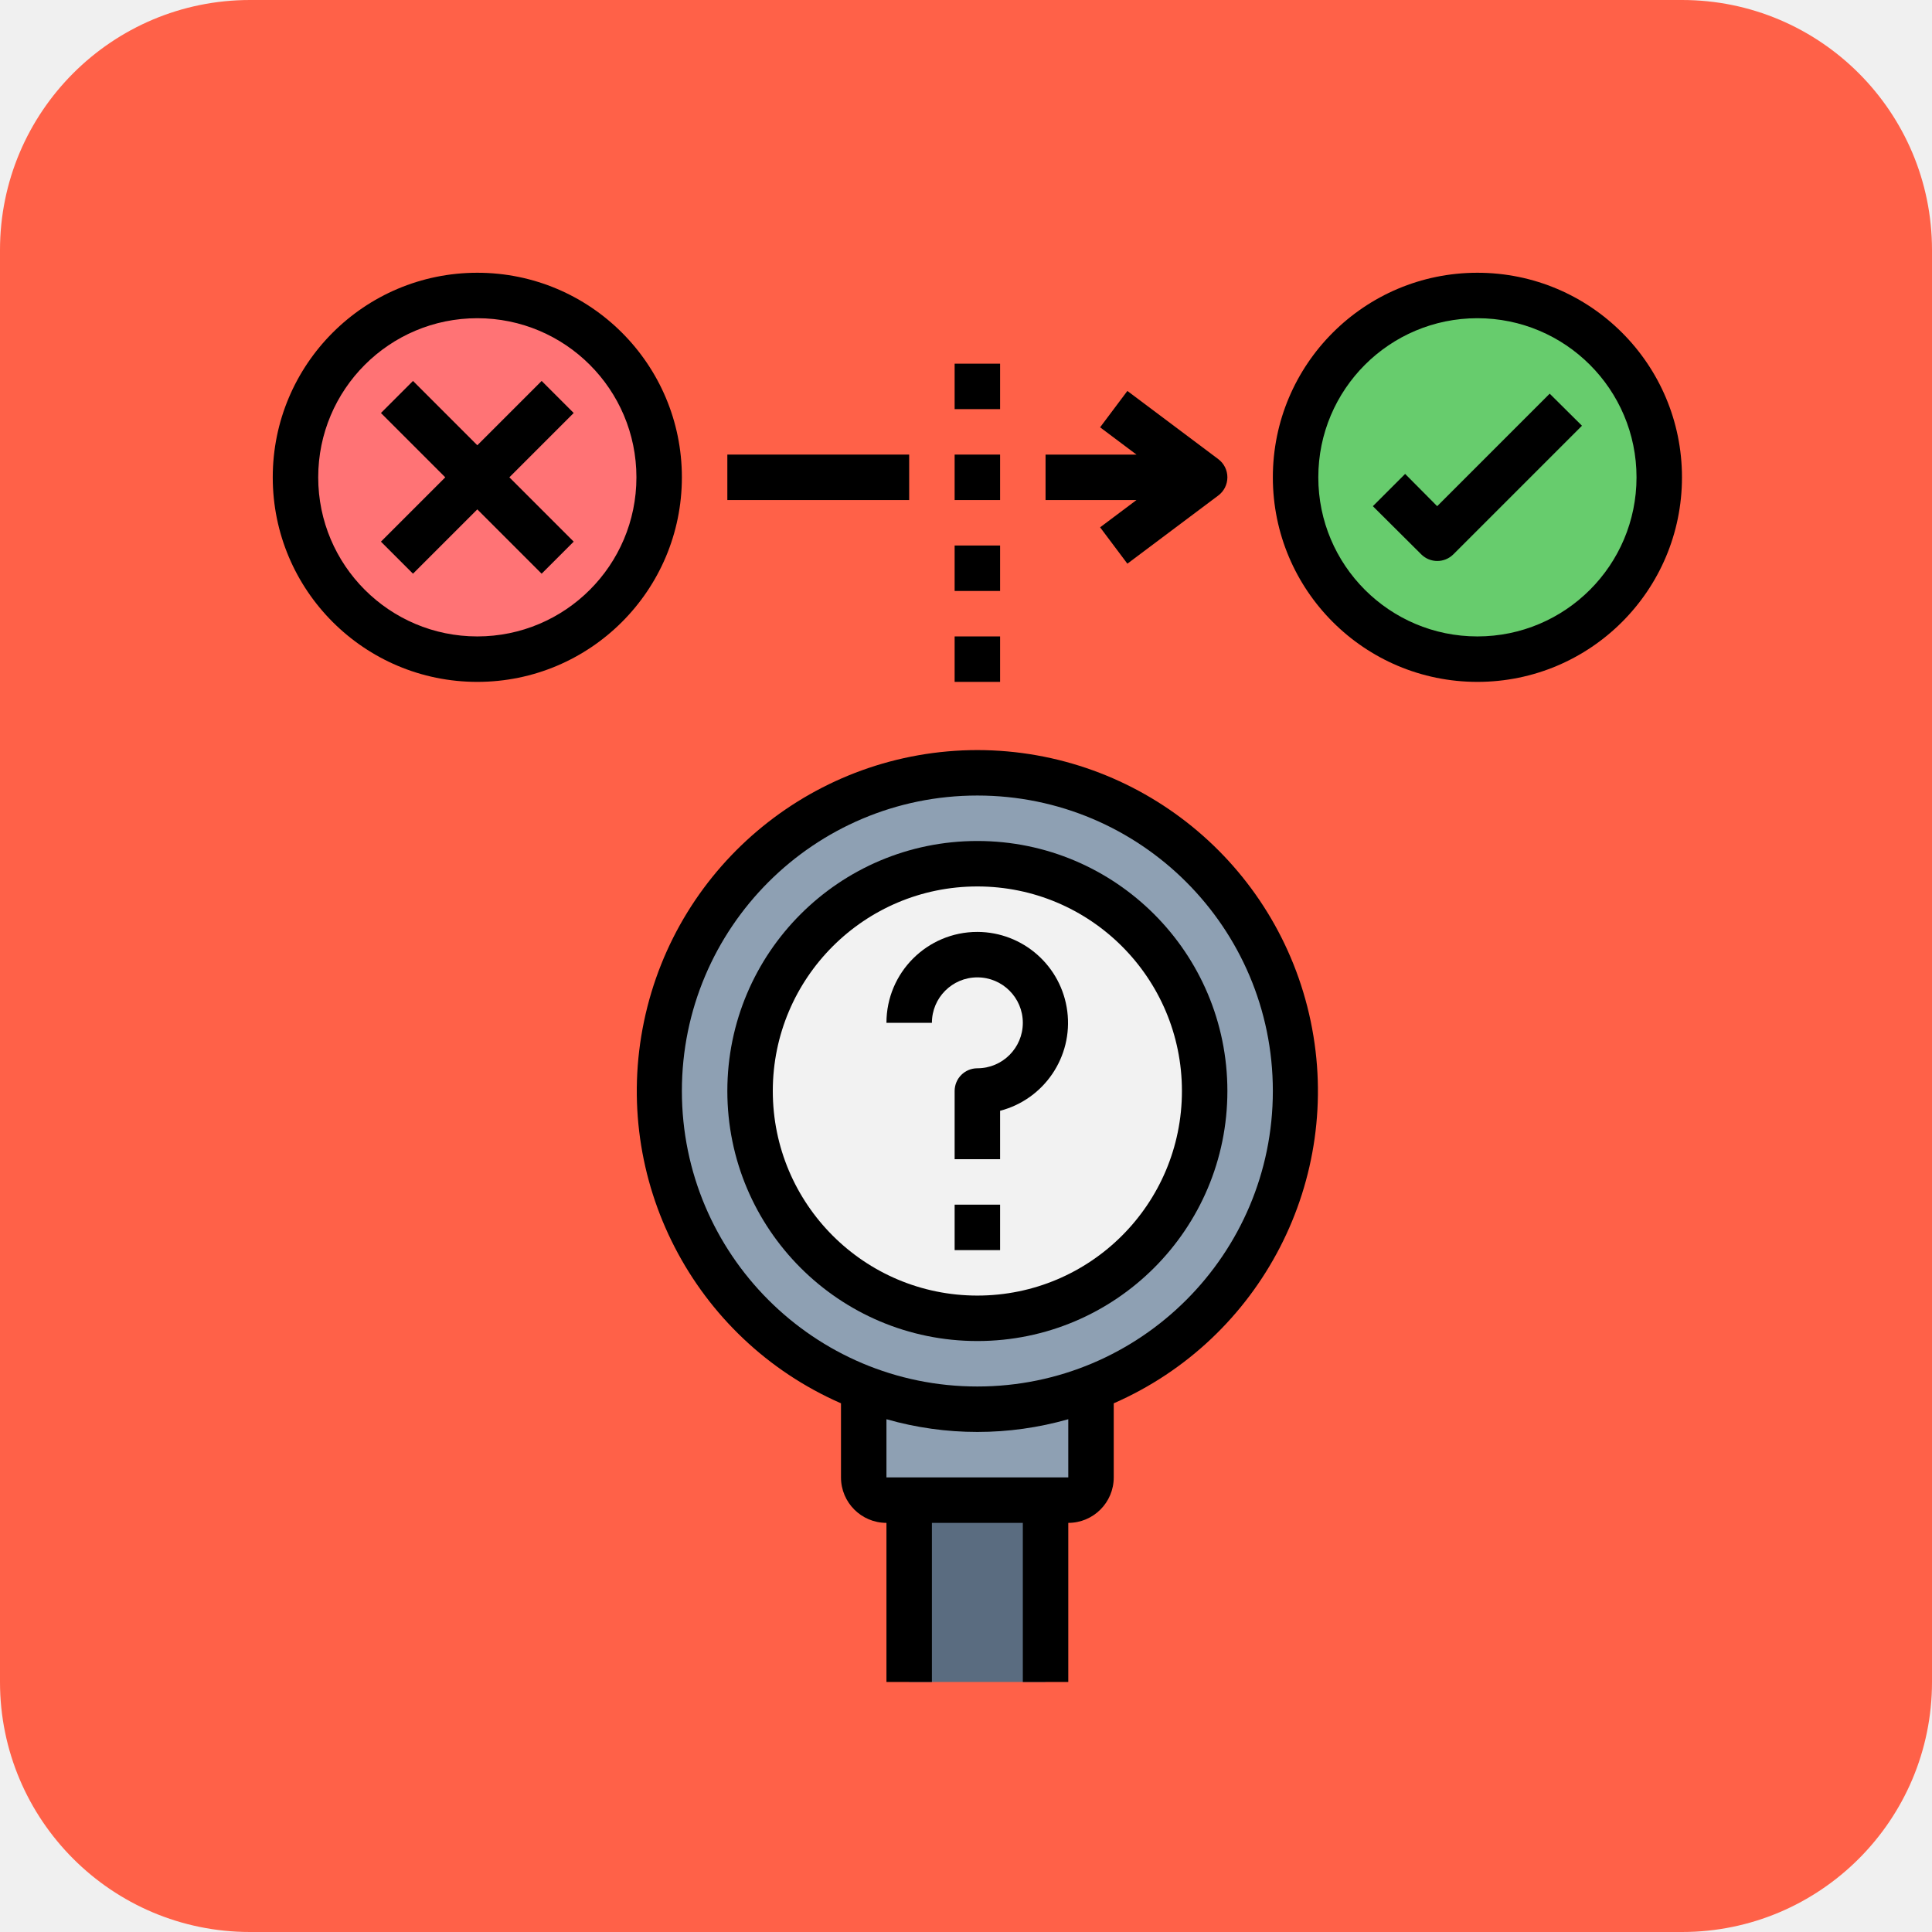
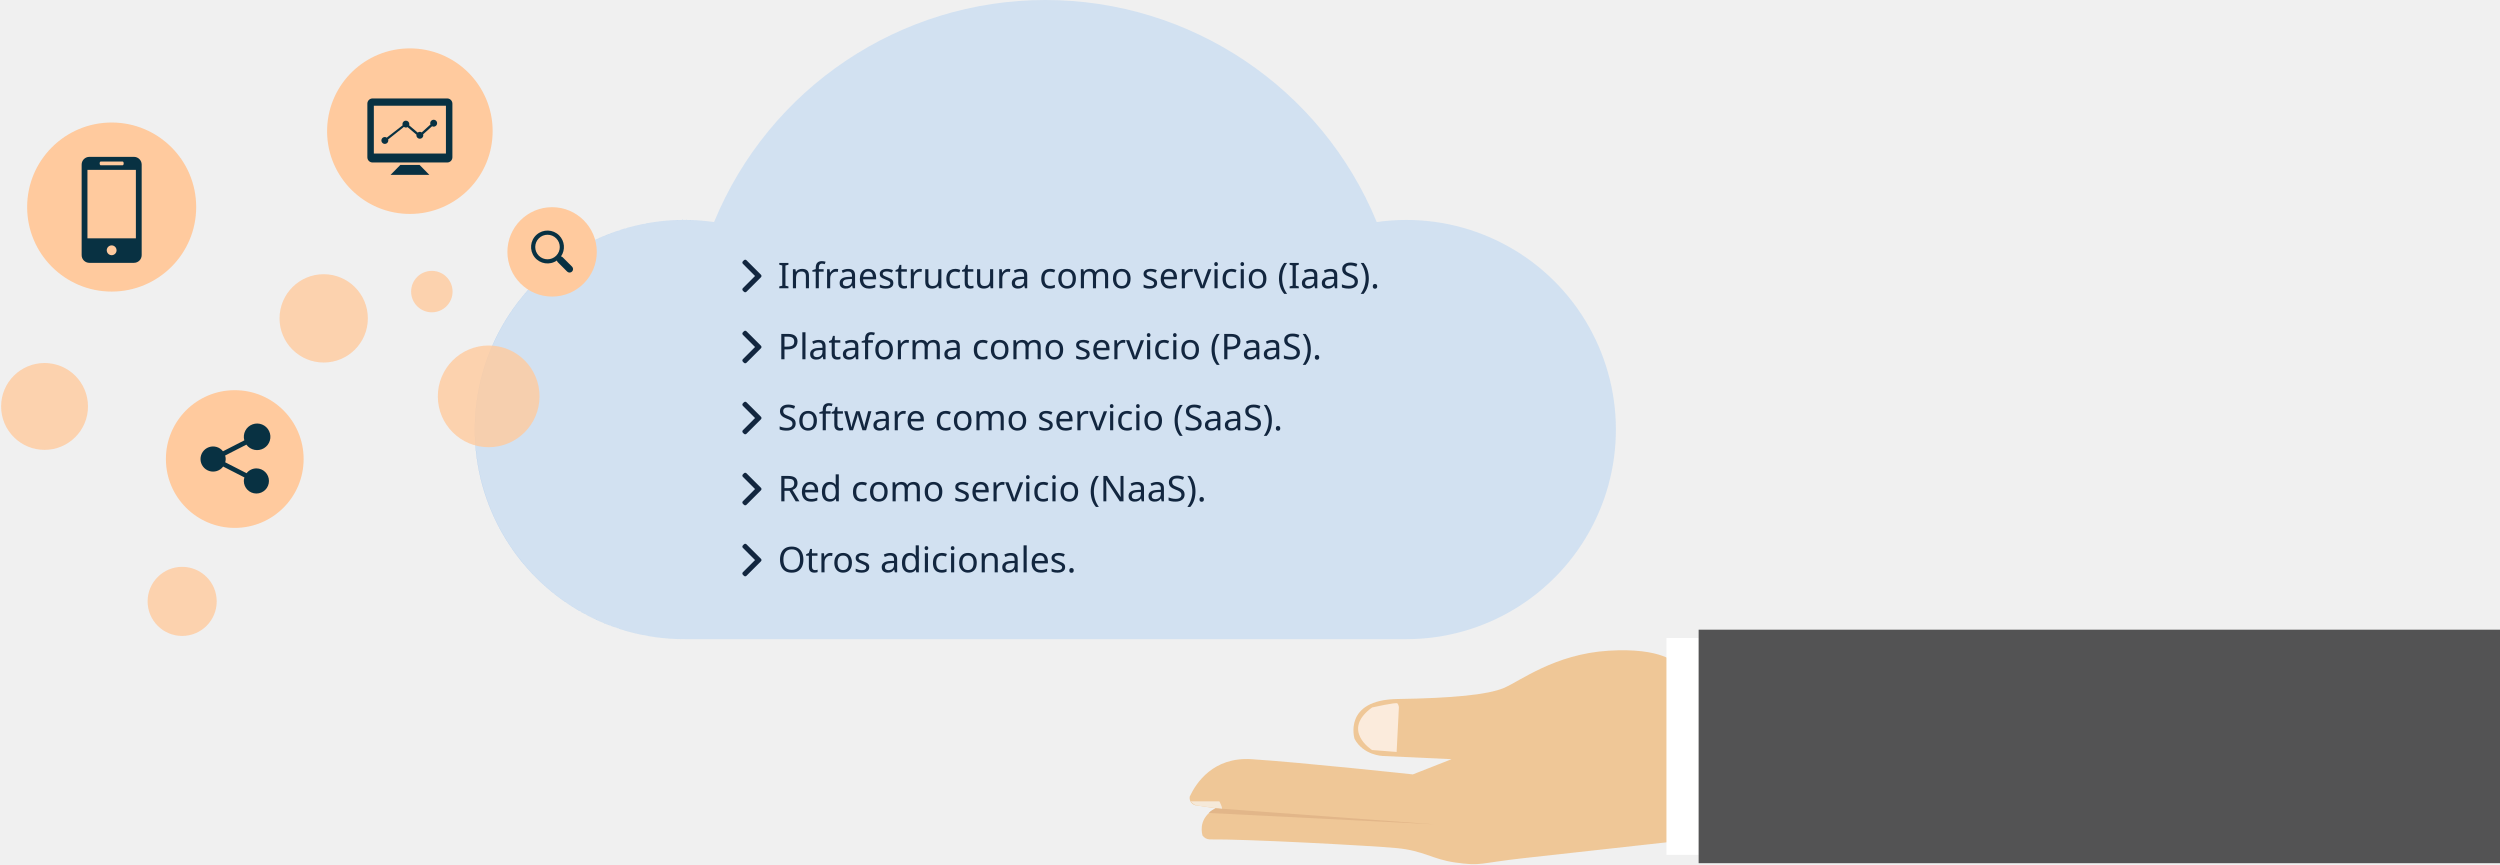
- <svg xmlns="http://www.w3.org/2000/svg" width="85" height="85" viewBox="0 0 85 85">
-   <g id="Grupo_1043939" data-name="Grupo 1043939" transform="translate(-338 -1563)">
-     <rect id="Rectángulo_356043" data-name="Rectángulo 356043" width="85" height="85" rx="11" transform="translate(338 1563)" fill="#ff6148" />
-     <g id="solucion" transform="translate(349 1574)">
-       <path id="Trazado_771041" data-name="Trazado 771041" d="M29,55h6v8H29Z" fill="#5a6c80" />
-       <circle id="Elipse_6093" data-name="Elipse 6093" cx="8" cy="8" r="8" transform="translate(2 2)" fill="#ff7375" />
-       <circle id="Elipse_6094" data-name="Elipse 6094" cx="8" cy="8" r="8" transform="translate(46 2)" fill="#67cc6d" />
-       <path id="Trazado_771042" data-name="Trazado 771042" d="M46,37A14,14,0,1,0,27,50.07V54a1,1,0,0,0,1,1h8a1,1,0,0,0,1-1V50.07A14,14,0,0,0,46,37Z" fill="#8ea0b3" />
-       <circle id="Elipse_6095" data-name="Elipse 6095" cx="10" cy="10" r="10" transform="translate(22 27)" fill="#f2f2f2" />
-       <path id="Trazado_771043" data-name="Trazado 771043" d="M10,19a9,9,0,1,0-9-9,9,9,0,0,0,9,9ZM10,3a7,7,0,1,1-7,7,7,7,0,0,1,7-7Z" />
-       <path id="Trazado_771044" data-name="Trazado 771044" d="M54,1a9,9,0,1,0,9,9A9,9,0,0,0,54,1Zm0,16a7,7,0,1,1,7-7A7,7,0,0,1,54,17Z" />
-       <path id="Trazado_771045" data-name="Trazado 771045" d="M7.17,14.24,10,11.41l2.83,2.83,1.41-1.41L11.41,10l2.83-2.83L12.83,5.76,10,8.59,7.17,5.76,5.76,7.17,8.59,10,5.76,12.83Z" />
-       <path id="Trazado_771046" data-name="Trazado 771046" d="M52.23,11.27,50.82,9.85,49.4,11.27l2.13,2.12a1,1,0,0,0,1.41,0L58.6,7.73,57.18,6.32Z" />
-       <path id="Trazado_771047" data-name="Trazado 771047" d="M32,22a15,15,0,0,0-6,28.74V54a2,2,0,0,0,2,2v7h2V56h4v7h2V56a2,2,0,0,0,2-2V50.74A15,15,0,0,0,32,22Zm4,32H28V51.44a14.57,14.57,0,0,0,8,0Zm-4-4A13,13,0,1,1,45,37,13,13,0,0,1,32,50Z" />
-       <path id="Trazado_771048" data-name="Trazado 771048" d="M32,26A11,11,0,1,0,43,37,11,11,0,0,0,32,26Zm0,20a9,9,0,1,1,9-9A9,9,0,0,1,32,46Z" />
-       <path id="Trazado_771049" data-name="Trazado 771049" d="M21,9h8v2H21Z" />
-       <path id="Trazado_771050" data-name="Trazado 771050" d="M32,30a4,4,0,0,0-4,4h2a2,2,0,1,1,2,2,1,1,0,0,0-1,1v3h2V37.87A4,4,0,0,0,32,30Z" />
-       <path id="Trazado_771051" data-name="Trazado 771051" d="M31,42h2v2H31Z" />
-       <path id="Trazado_771052" data-name="Trazado 771052" d="M37.4,12.2l1.2,1.6,4-3a1,1,0,0,0,0-1.6l-4-3L37.4,7.8,39,9H35v2h4Z" />
-       <path id="Trazado_771053" data-name="Trazado 771053" d="M31,5h2V7H31Z" />
-       <path id="Trazado_771054" data-name="Trazado 771054" d="M31,9h2v2H31Z" />
-       <path id="Trazado_771055" data-name="Trazado 771055" d="M31,13h2v2H31Z" />
-       <path id="Trazado_771056" data-name="Trazado 771056" d="M31,17h2v2H31Z" />
+ <svg xmlns="http://www.w3.org/2000/svg" xmlns:xlink="http://www.w3.org/1999/xlink" width="1126.503" height="389.396" viewBox="0 0 1126.503 389.396">
+   <defs>
+     <clipPath id="clip-path">
+       <path id="Trazado_827368" data-name="Trazado 827368" d="M128.78,156.285a94.453,94.453,0,1,0-13.342,187.959H440.721A94.451,94.451,0,1,0,427.38,156.285a161.421,161.421,0,0,0-298.6,0" transform="translate(-20.987 -56.233)" fill="#d2e1f1" />
+     </clipPath>
+     <linearGradient id="linear-gradient" x1="-0.047" y1="2.381" x2="-0.045" y2="2.381" gradientUnits="objectBoundingBox">
+       <stop offset="0" stop-color="#277cc8" />
+       <stop offset="1" stop-color="#3186e5" />
+     </linearGradient>
+     <clipPath id="clip-path-2">
+       <path id="Trazado_827419" data-name="Trazado 827419" d="M215.287,349.2a20.142,20.142,0,1,0,20.142-20.141A20.142,20.142,0,0,0,215.287,349.2" fill="none" />
+     </clipPath>
+     <linearGradient id="linear-gradient-2" x1="-5.344" y1="8.091" x2="-5.32" y2="8.091" xlink:href="#linear-gradient" />
+     <clipPath id="clip-path-3">
+       <rect id="Rectángulo_378593" data-name="Rectángulo 378593" width="46.832" height="46.832" transform="translate(73.437 405.789)" fill="#ffca9e" />
+     </clipPath>
+     <clipPath id="clip-path-4">
+       <path id="Trazado_827445" data-name="Trazado 827445" d="M119.769,429.2a22.916,22.916,0,1,1-22.916-22.916A22.916,22.916,0,0,1,119.769,429.2" fill="#ffca9e" />
+     </clipPath>
+     <clipPath id="clip-path-5">
+       <rect id="Rectángulo_378585" data-name="Rectángulo 378585" width="19.676" height="19.676" transform="translate(157.405 348.699)" fill="#ffca9e" />
+     </clipPath>
+     <clipPath id="clip-path-6">
+       <path id="Trazado_827437" data-name="Trazado 827437" d="M176.581,358.537a9.338,9.338,0,1,1-9.338-9.338,9.338,9.338,0,0,1,9.338,9.338" fill="#ffca9e" />
+     </clipPath>
+     <clipPath id="clip-path-7">
+       <path id="Trazado_827405" data-name="Trazado 827405" d="M358.073,364.809A37.3,37.3,0,1,0,396.9,329.093c-.53-.022-1.056-.033-1.581-.033a37.306,37.306,0,0,0-37.244,35.749" fill="none" />
+     </clipPath>
+     <linearGradient id="linear-gradient-3" x1="-4.799" y1="4.369" x2="-4.785" y2="4.369" xlink:href="#linear-gradient" />
+     <clipPath id="clip-path-8">
+       <rect id="Rectángulo_378563" data-name="Rectángulo 378563" width="74.608" height="74.609" transform="translate(358.04 329.059)" fill="none" />
+     </clipPath>
+     <clipPath id="clip-path-9">
+       <rect id="Rectángulo_378581" data-name="Rectángulo 378581" width="40.809" height="40.808" transform="translate(362.099 410.057)" fill="#ffca9e" />
+     </clipPath>
+     <clipPath id="clip-path-10">
+       <path id="Trazado_827433" data-name="Trazado 827433" d="M402.408,430.461a19.9,19.9,0,1,1-19.9-19.9,19.9,19.9,0,0,1,19.9,19.9" fill="#ffca9e" />
+     </clipPath>
+     <clipPath id="clip-path-11">
+       <path id="Trazado_827393" data-name="Trazado 827393" d="M211.411,513.422a31.029,31.029,0,1,0,31.029-31.029,31.028,31.028,0,0,0-31.029,31.029" fill="none" />
+     </clipPath>
+     <linearGradient id="linear-gradient-4" x1="-3.407" y1="2.782" x2="-3.391" y2="2.782" xlink:href="#linear-gradient" />
+     <clipPath id="clip-path-12">
+       <rect id="Rectángulo_378577" data-name="Rectángulo 378577" width="32.134" height="32.134" transform="translate(292.671 485.632)" fill="#ffca9e" />
+     </clipPath>
+     <clipPath id="clip-path-13">
+       <path id="Trazado_827429" data-name="Trazado 827429" d="M324.3,501.7a15.567,15.567,0,1,1-15.567-15.567A15.568,15.568,0,0,1,324.3,501.7" fill="#ffca9e" />
+     </clipPath>
+     <clipPath id="clip-path-14">
+       <path id="Trazado_827413" data-name="Trazado 827413" d="M274.882,429.2a38.088,38.088,0,1,0,38.088-38.088A38.088,38.088,0,0,0,274.882,429.2" fill="none" />
+     </clipPath>
+     <linearGradient id="linear-gradient-5" x1="-3.609" y1="3.464" x2="-3.595" y2="3.464" xlink:href="#linear-gradient" />
+     <clipPath id="clip-path-15">
+       <rect id="Rectángulo_378583" data-name="Rectángulo 378583" width="40.147" height="40.147" transform="translate(286.653 328.997)" fill="#ffca9e" />
+     </clipPath>
+     <clipPath id="clip-path-16">
+       <path id="Trazado_827435" data-name="Trazado 827435" d="M326.3,349.071A19.573,19.573,0,1,1,306.727,329.5,19.573,19.573,0,0,1,326.3,349.071" fill="#ffca9e" />
+     </clipPath>
+     <clipPath id="clip-path-17">
+       <path id="Trazado_827392" data-name="Trazado 827392" d="M263.049,551.608" transform="translate(-263.049 -551.608)" fill="none" />
+     </clipPath>
+   </defs>
+   <g id="Grupo_1079626" data-name="Grupo 1079626" transform="translate(-293.497 -6468.432)">
+     <g id="Grupo_1078728" data-name="Grupo 1078728" transform="translate(0 2.61)">
+       <g id="Grupo_1078559" data-name="Grupo 1078559" transform="translate(507.465 6465.821)">
+         <g id="Grupo_1078558" data-name="Grupo 1078558" transform="translate(0 0)" clip-path="url(#clip-path)">
+           <path id="Trazado_827456" data-name="Trazado 827456" d="M0,0H514.185V288.011H0Z" transform="translate(0 0)" fill="#d2e1f1" />
+         </g>
+       </g>
+       <path id="Trazado_827369" data-name="Trazado 827369" d="M440.721,155.343h0a95.28,95.28,0,0,0-13.342.942,161.421,161.421,0,0,0-298.6,0,94.453,94.453,0,1,0-13.341,187.959H440.721a94.451,94.451,0,0,0,0-188.9h0a94.451,94.451,0,0,1,0,188.9H115.438a94.451,94.451,0,1,1,13.341-187.959,161.421,161.421,0,0,1,298.6,0,95.28,95.28,0,0,1,13.342-.942Z" transform="translate(486.478 6409.588)" fill="url(#linear-gradient)" />
+       <path id="Trazado_827451" data-name="Trazado 827451" d="M315.514,571.041c-24.266,1.526-39.842,13.741-47.146,16.8s-23.127,4.58-47.877,4.962-19.374,17.941-19.374,17.941c3.956,7.443,12.68,7.73,12.68,7.73l31.04,1.447-17.447,6.855s-49.5-5.344-72.629-6.855c-17.358-1.134-25.116,10.821-27.906,16.856a3.427,3.427,0,0,0,3.189,4.018l8.488,1.248c-6.944,3.811-6.666,9.366-5.935,12.241a4.117,4.117,0,0,0,3.2,1.786c15.522-.245,72.888,2.84,84.294,3.913,12.171,1.145,16.017,5.024,26.373,6.488,12,1.7,10.47.314,30.43-1.908,20.072-2.234,68.977-7.635,68.977-7.635V576.766s-6.086-7.252-30.352-5.726" transform="translate(702.735 6187.993)" fill="#efc797" />
+       <path id="Trazado_827453" data-name="Trazado 827453" d="M127.257,630.287H140.14s1.425,2.5,1.167,3.5l-10.462-1.5a4.565,4.565,0,0,1-3.588-2" transform="translate(702.799 6196.621)" fill="#f5e9d9" />
+       <path id="Trazado_827454" data-name="Trazado 827454" d="M137.427,633.014l98.8,7.252-101.806-5.119s.433-.94,3.008-2.133" transform="translate(703.838 6197.017)" fill="#e2b689" />
+       <path id="Trazado_827455" data-name="Trazado 827455" d="M211.481,593.592l-1.015,20.04-11.056-.859s-14.2-8.875,0-19.181c0,0,10.893-2.455,11.411-1.837a3.174,3.174,0,0,1,.66,1.837" transform="translate(712.354 6191.015)" fill="#fbebdc" />
+       <rect id="Rectángulo_378598" data-name="Rectángulo 378598" width="14.505" height="97.716" transform="translate(1044.402 6753.308)" fill="#fff" />
+       <rect id="Rectángulo_378599" data-name="Rectángulo 378599" width="361.093" height="105.213" transform="translate(1058.907 6749.56)" fill="#535354" />
+       <text id="Infraestructura_como_servicio_IaaS_._Plataforma_como_servicio_PaaS_._Software_como_servicio_SaaS_._Red_como_servicio_NaaS_._Otros_adicionales." data-name="Infraestructura como servicio (IaaS). Plataforma como servicio (PaaS). Software como servicio (SaaS). Red como servicio (NaaS). Otros adicionales." transform="translate(644 6578.708)" fill="#12263f" font-size="16" font-family="SegoeUI, Segoe UI">
+         <tspan x="0" y="17">Infraestructura como servicio (IaaS).</tspan>
+         <tspan x="0" y="49">Plataforma como servicio (PaaS).</tspan>
+         <tspan x="0" y="81">Software como servicio (SaaS).</tspan>
+         <tspan x="0" y="113">Red como servicio (NaaS).</tspan>
+         <tspan x="0" y="145">Otros adicionales.</tspan>
+       </text>
+       <g id="Grupo_944" data-name="Grupo 944" transform="translate(628 6582.851)">
+         <g id="Grupo_423" data-name="Grupo 423">
+           <path id="Trazado_635" data-name="Trazado 635" d="M8.385,6.763,1.856.234A.8.8,0,0,0,.725.23l0,0L.24.715a.8.8,0,0,0,0,1.131l0,0L5.722,7.332.234,12.82a.8.8,0,0,0,0,1.131l0,0,.481.481a.8.8,0,0,0,1.131,0l0,0L8.385,7.9a.81.81,0,0,0,0-1.139Z" transform="translate(0.002 0.002)" fill="#12263f" />
+         </g>
+       </g>
+       <g id="Grupo_944-2" data-name="Grupo 944" transform="translate(628 6646.851)">
+         <g id="Grupo_423-2" data-name="Grupo 423">
+           <path id="Trazado_635-2" data-name="Trazado 635" d="M8.385,6.763,1.856.234A.8.8,0,0,0,.725.23l0,0L.24.715a.8.8,0,0,0,0,1.131l0,0L5.722,7.332.234,12.82a.8.8,0,0,0,0,1.131l0,0,.481.481a.8.8,0,0,0,1.131,0l0,0L8.385,7.9a.81.81,0,0,0,0-1.139Z" transform="translate(0.002 0.002)" fill="#12263f" />
+         </g>
+       </g>
+       <g id="Grupo_944-3" data-name="Grupo 944" transform="translate(628 6614.851)">
+         <g id="Grupo_423-3" data-name="Grupo 423">
+           <path id="Trazado_635-3" data-name="Trazado 635" d="M8.385,6.763,1.856.234A.8.8,0,0,0,.725.23l0,0L.24.715a.8.8,0,0,0,0,1.131l0,0L5.722,7.332.234,12.82a.8.8,0,0,0,0,1.131l0,0,.481.481a.8.8,0,0,0,1.131,0l0,0L8.385,7.9a.81.81,0,0,0,0-1.139Z" transform="translate(0.002 0.002)" fill="#12263f" />
+         </g>
+       </g>
+       <g id="Grupo_944-4" data-name="Grupo 944" transform="translate(628 6678.851)">
+         <g id="Grupo_423-4" data-name="Grupo 423">
+           <path id="Trazado_635-4" data-name="Trazado 635" d="M8.385,6.763,1.856.234A.8.8,0,0,0,.725.23l0,0L.24.715a.8.8,0,0,0,0,1.131l0,0L5.722,7.332.234,12.82a.8.8,0,0,0,0,1.131l0,0,.481.481a.8.8,0,0,0,1.131,0l0,0L8.385,7.9a.81.81,0,0,0,0-1.139Z" transform="translate(0.002 0.002)" fill="#12263f" />
+         </g>
+       </g>
+       <g id="Grupo_944-5" data-name="Grupo 944" transform="translate(628 6710.851)">
+         <g id="Grupo_423-5" data-name="Grupo 423">
+           <path id="Trazado_635-5" data-name="Trazado 635" d="M8.385,6.763,1.856.234A.8.8,0,0,0,.725.23l0,0L.24.715a.8.8,0,0,0,0,1.131l0,0L5.722,7.332.234,12.82a.8.8,0,0,0,0,1.131l0,0,.481.481a.8.8,0,0,0,1.131,0l0,0L8.385,7.9a.81.81,0,0,0,0-1.139Z" transform="translate(0.002 0.002)" fill="#12263f" />
+         </g>
+       </g>
+       <g id="Grupo_1078727" data-name="Grupo 1078727" transform="translate(6856 11828.877)">
+         <g id="Grupo_1078653" data-name="Grupo 1078653" transform="translate(-6549.156 -5598.756)">
+           <g id="Grupo_1078652" data-name="Grupo 1078652" clip-path="url(#clip-path-2)">
+             <rect id="Rectángulo_378570" data-name="Rectángulo 378570" width="40.283" height="40.283" transform="translate(215.287 329.06)" fill="#ffca9e" />
+           </g>
+         </g>
+         <path id="Trazado_827420" data-name="Trazado 827420" d="M255.57,349.2h0a20.142,20.142,0,1,1-20.141-20.142A20.141,20.141,0,0,1,255.57,349.2h0a20.142,20.142,0,1,0-20.141,20.141A20.142,20.142,0,0,0,255.57,349.2Z" transform="translate(-6549.156 -5598.756)" fill="url(#linear-gradient-2)" />
+         <path id="Trazado_827422" data-name="Trazado 827422" d="M238.607,341.771a7.41,7.41,0,1,0-1.015,11.315,1.571,1.571,0,0,0,.425.786l4.2,4.207a1.566,1.566,0,0,0,2.215-2.214l-4.205-4.206a1.555,1.555,0,0,0-.785-.422,7.42,7.42,0,0,0-.838-9.466m-1.33,9.151a5.531,5.531,0,1,1,0-7.824,5.538,5.538,0,0,1,0,7.824" transform="translate(-6549.156 -5598.756)" fill="#083142" />
+       </g>
+       <g id="Grupo_1078712" data-name="Grupo 1078712" transform="translate(416.844 6215.221)" opacity="0.8">
+         <g id="Grupo_1078711" data-name="Grupo 1078711">
+           <g id="Grupo_1078710" data-name="Grupo 1078710" clip-path="url(#clip-path-3)">
+             <g id="Grupo_1078709" data-name="Grupo 1078709">
+               <g id="Grupo_1078708" data-name="Grupo 1078708" clip-path="url(#clip-path-4)">
+                 <rect id="Rectángulo_378592" data-name="Rectángulo 378592" width="45.832" height="45.832" transform="translate(73.937 406.289)" fill="#ffca9e" />
+               </g>
+             </g>
+             <path id="Trazado_827446" data-name="Trazado 827446" d="M119.769,429.2h0a22.916,22.916,0,1,1-22.916-22.916A22.916,22.916,0,0,1,119.769,429.2h0a22.916,22.916,0,1,0-22.916,22.916A22.916,22.916,0,0,0,119.769,429.2Z" fill="#ffca9e" />
+           </g>
+         </g>
+       </g>
+       <g id="Grupo_1078692" data-name="Grupo 1078692" transform="translate(320.844 6238.675)" opacity="0.8">
+         <g id="Grupo_1078691" data-name="Grupo 1078691">
+           <g id="Grupo_1078690" data-name="Grupo 1078690" clip-path="url(#clip-path-5)">
+             <g id="Grupo_1078689" data-name="Grupo 1078689">
+               <g id="Grupo_1078688" data-name="Grupo 1078688" clip-path="url(#clip-path-6)">
+                 <rect id="Rectángulo_378584" data-name="Rectángulo 378584" width="18.676" height="18.676" transform="translate(157.905 349.199)" fill="#ffca9e" />
+               </g>
+             </g>
+             <path id="Trazado_827438" data-name="Trazado 827438" d="M176.581,358.537h0a9.338,9.338,0,1,1-9.338-9.338,9.338,9.338,0,0,1,9.338,9.338h0a9.338,9.338,0,1,0-9.338,9.338,9.338,9.338,0,0,0,9.338-9.338Z" fill="#ffca9e" />
+           </g>
+         </g>
+       </g>
+       <g id="Grupo_1078725" data-name="Grupo 1078725" transform="translate(6632 11757.318)">
+         <g id="Grupo_1078631" data-name="Grupo 1078631" transform="translate(-6549.156 -5598.756)">
+           <g id="Grupo_1078630" data-name="Grupo 1078630" clip-path="url(#clip-path-7)">
+             <rect id="Rectángulo_378562" data-name="Rectángulo 378562" width="78.548" height="79.338" transform="translate(354.072 404.363) rotate(-87.61)" fill="#ffca9e" />
+           </g>
+         </g>
+         <path id="Trazado_827406" data-name="Trazado 827406" d="M432.616,367.918h0a37.305,37.305,0,0,1-37.246,35.75q-.787,0-1.581-.033a37.306,37.306,0,0,1-35.75-37.245q0-.788.034-1.581a37.305,37.305,0,0,1,37.245-35.75q.786,0,1.58.033a37.3,37.3,0,0,1,35.75,37.244q0,.787-.032,1.582h0q.033-.793.032-1.582a37.3,37.3,0,0,0-35.75-37.244q-.794-.033-1.58-.033a37.305,37.305,0,0,0-37.245,35.75q-.035.794-.034,1.581a37.307,37.307,0,0,0,35.75,37.245q.793.033,1.581.033a37.305,37.305,0,0,0,37.246-35.75Z" transform="translate(-6549.156 -5598.756)" fill="url(#linear-gradient-3)" />
+         <path id="Trazado_827408" data-name="Trazado 827408" d="M412.175,351.62H378.522a2.344,2.344,0,0,0-2.338,2.329v24.2a2.344,2.344,0,0,0,2.338,2.329h33.653a2.336,2.336,0,0,0,2.329-2.329v-24.2a2.336,2.336,0,0,0-2.329-2.329m-.586,24.812H379.107V354.889h32.482Z" transform="translate(-6549.156 -5598.756)" fill="#083142" />
+         <path id="Trazado_827409" data-name="Trazado 827409" d="M391.032,381.587l-4.409,4.481h17.506l-4.4-4.481Z" transform="translate(-6549.156 -5598.756)" fill="#083142" />
+         <path id="Trazado_827410" data-name="Trazado 827410" d="M384.062,372.113a1.567,1.567,0,0,0,1.566-1.558,1.441,1.441,0,0,0-.1-.442c2-1.606,5.523-4.44,7.131-5.678a1.518,1.518,0,0,0,.882.306,1.492,1.492,0,0,0,.748-.218c1.034.876,2.786,2.371,4.037,3.429a2.06,2.06,0,0,0-.055.265,1.562,1.562,0,1,0,3.124,0,1.538,1.538,0,0,0-.088-.425l4.04-3.645a1.534,1.534,0,0,0,.713.191,1.561,1.561,0,1,0-1.445-.978c-1.125,1.02-2.866,2.594-3.951,3.573a1.474,1.474,0,0,0-.827-.274,1.5,1.5,0,0,0-.956.362c-1.036-.884-2.7-2.3-3.887-3.308a1.411,1.411,0,0,0,.105-.53,1.557,1.557,0,1,0-3.114,0,1.5,1.5,0,0,0,.1.539l-7.163,5.573a1.482,1.482,0,0,0-.867-.3,1.558,1.558,0,1,0,0,3.116" transform="translate(-6549.156 -5598.756)" fill="#083142" />
+       </g>
+       <g id="Grupo_1078682" data-name="Grupo 1078682" transform="translate(56.844 6178.818)" opacity="0.8">
+         <g id="Grupo_1078681" data-name="Grupo 1078681">
+           <g id="Grupo_1078680" data-name="Grupo 1078680" clip-path="url(#clip-path-9)">
+             <g id="Grupo_1078679" data-name="Grupo 1078679">
+               <g id="Grupo_1078678" data-name="Grupo 1078678" clip-path="url(#clip-path-10)">
+                 <rect id="Rectángulo_378580" data-name="Rectángulo 378580" width="39.809" height="39.808" transform="translate(362.599 410.557)" fill="#ffca9e" />
+               </g>
+             </g>
+             <path id="Trazado_827434" data-name="Trazado 827434" d="M402.408,430.461h0a19.9,19.9,0,1,1-19.9-19.9,19.9,19.9,0,0,1,19.9,19.9h0a19.9,19.9,0,1,0-19.9,19.9,19.9,19.9,0,0,0,19.9-19.9Z" fill="#ffca9e" />
+           </g>
+         </g>
+       </g>
+       <g id="Grupo_1078723" data-name="Grupo 1078723" transform="translate(6706 11758)">
+         <g id="Grupo_1078609" data-name="Grupo 1078609" transform="translate(-6549.156 -5598.756)">
+           <g id="Grupo_1078608" data-name="Grupo 1078608" clip-path="url(#clip-path-11)">
+             <rect id="Rectángulo_378554" data-name="Rectángulo 378554" width="62.058" height="62.057" transform="translate(211.411 482.393)" fill="#ffca9e" />
+           </g>
+         </g>
+         <path id="Trazado_827394" data-name="Trazado 827394" d="M273.469,513.422h0a31.029,31.029,0,1,1-31.029-31.029,31.029,31.029,0,0,1,31.029,31.029h0a31.029,31.029,0,1,0-31.029,31.029,31.029,31.029,0,0,0,31.029-31.029Z" transform="translate(-6549.156 -5598.756)" fill="url(#linear-gradient-4)" />
+         <path id="Trazado_827396" data-name="Trazado 827396" d="M252.182,517.635a5.613,5.613,0,0,0-4.421,2.169l-9.62-4.918a5.647,5.647,0,0,0,.213-1.464,5.492,5.492,0,0,0-.254-1.588l9.571-4.9a5.987,5.987,0,1,0-.931-1.927l-9.614,4.918a5.664,5.664,0,1,0,.082,6.878l9.573,4.9a5.515,5.515,0,0,0-.263,1.595,5.663,5.663,0,1,0,5.664-5.663" transform="translate(-6549.156 -5598.756)" fill="#083142" />
+       </g>
+       <g id="Grupo_1078672" data-name="Grupo 1078672" transform="translate(66.844 6235.112)" opacity="0.8">
+         <g id="Grupo_1078671" data-name="Grupo 1078671">
+           <g id="Grupo_1078670" data-name="Grupo 1078670" clip-path="url(#clip-path-12)">
+             <g id="Grupo_1078669" data-name="Grupo 1078669">
+               <g id="Grupo_1078668" data-name="Grupo 1078668" clip-path="url(#clip-path-13)">
+                 <rect id="Rectángulo_378576" data-name="Rectángulo 378576" width="31.134" height="31.134" transform="translate(293.171 486.132)" fill="#ffca9e" />
+               </g>
+             </g>
+             <path id="Trazado_827430" data-name="Trazado 827430" d="M324.3,501.7h0a15.567,15.567,0,1,1-15.567-15.567A15.568,15.568,0,0,1,324.3,501.7h0a15.567,15.567,0,1,0-15.567,15.567A15.568,15.568,0,0,0,324.3,501.7Z" fill="#ffca9e" />
+           </g>
+         </g>
+       </g>
+       <g id="Grupo_1078724" data-name="Grupo 1078724" transform="translate(6580 11728.676)">
+         <path id="Trazado_827390" data-name="Trazado 827390" d="M298.947,408.677" transform="translate(-6549.156 -5598.756)" />
+         <g id="Grupo_1078642" data-name="Grupo 1078642" transform="translate(-6549.156 -5598.756)">
+           <g id="Grupo_1078641" data-name="Grupo 1078641" clip-path="url(#clip-path-14)">
+             <rect id="Rectángulo_378566" data-name="Rectángulo 378566" width="76.176" height="76.175" transform="translate(274.882 391.117)" fill="#ffca9e" />
+           </g>
+         </g>
+         <path id="Trazado_827414" data-name="Trazado 827414" d="M351.057,429.2h0a38.088,38.088,0,1,1-38.088-38.087A38.088,38.088,0,0,1,351.057,429.2h0a38.088,38.088,0,1,0-38.088,38.088A38.087,38.087,0,0,0,351.057,429.2Z" transform="translate(-6549.156 -5598.756)" fill="url(#linear-gradient-5)" />
+         <path id="Trazado_827416" data-name="Trazado 827416" d="M323.017,406.584h-20.1a3.48,3.48,0,0,0-3.475,3.476v40.8a3.474,3.474,0,0,0,3.475,3.476h20.1a3.475,3.475,0,0,0,3.476-3.476v-40.8a3.481,3.481,0,0,0-3.476-3.476M308.012,408.7h9.915c.254,0,.459.374.459.833s-.2.842-.459.842h-9.915c-.256,0-.452-.374-.452-.842s.2-.833.452-.833m4.962,42.2a2.218,2.218,0,1,1,2.208-2.216,2.226,2.226,0,0,1-2.208,2.216m10.908-7.6H302.054V412.457h21.828Z" transform="translate(-6549.156 -5598.756)" fill="#083142" />
+       </g>
+       <g id="Grupo_1078687" data-name="Grupo 1078687" transform="translate(6.844 6299.891)" opacity="0.8">
+         <g id="Grupo_1078686" data-name="Grupo 1078686">
+           <g id="Grupo_1078685" data-name="Grupo 1078685" clip-path="url(#clip-path-15)">
+             <g id="Grupo_1078684" data-name="Grupo 1078684">
+               <g id="Grupo_1078683" data-name="Grupo 1078683" clip-path="url(#clip-path-16)">
+                 <rect id="Rectángulo_378582" data-name="Rectángulo 378582" width="39.147" height="39.147" transform="translate(287.153 329.497)" fill="#ffca9e" />
+               </g>
+             </g>
+             <path id="Trazado_827436" data-name="Trazado 827436" d="M326.3,349.07h0A19.573,19.573,0,1,1,306.727,329.5,19.573,19.573,0,0,1,326.3,349.07h0a19.573,19.573,0,1,0-19.573,19.574A19.573,19.573,0,0,0,326.3,349.07Z" fill="#ffca9e" />
+           </g>
+         </g>
+       </g>
+       <g id="Grupo_1078605" data-name="Grupo 1078605" transform="translate(985.554 6736.811)">
+         <g id="Grupo_1078604" data-name="Grupo 1078604" clip-path="url(#clip-path-17)">
+           <path id="Trazado_827391" data-name="Trazado 827391" d="M263.049,551.608Z" transform="translate(-263.049 -551.608)" fill="#fff" />
+         </g>
+       </g>
    </g>
  </g>
</svg>
